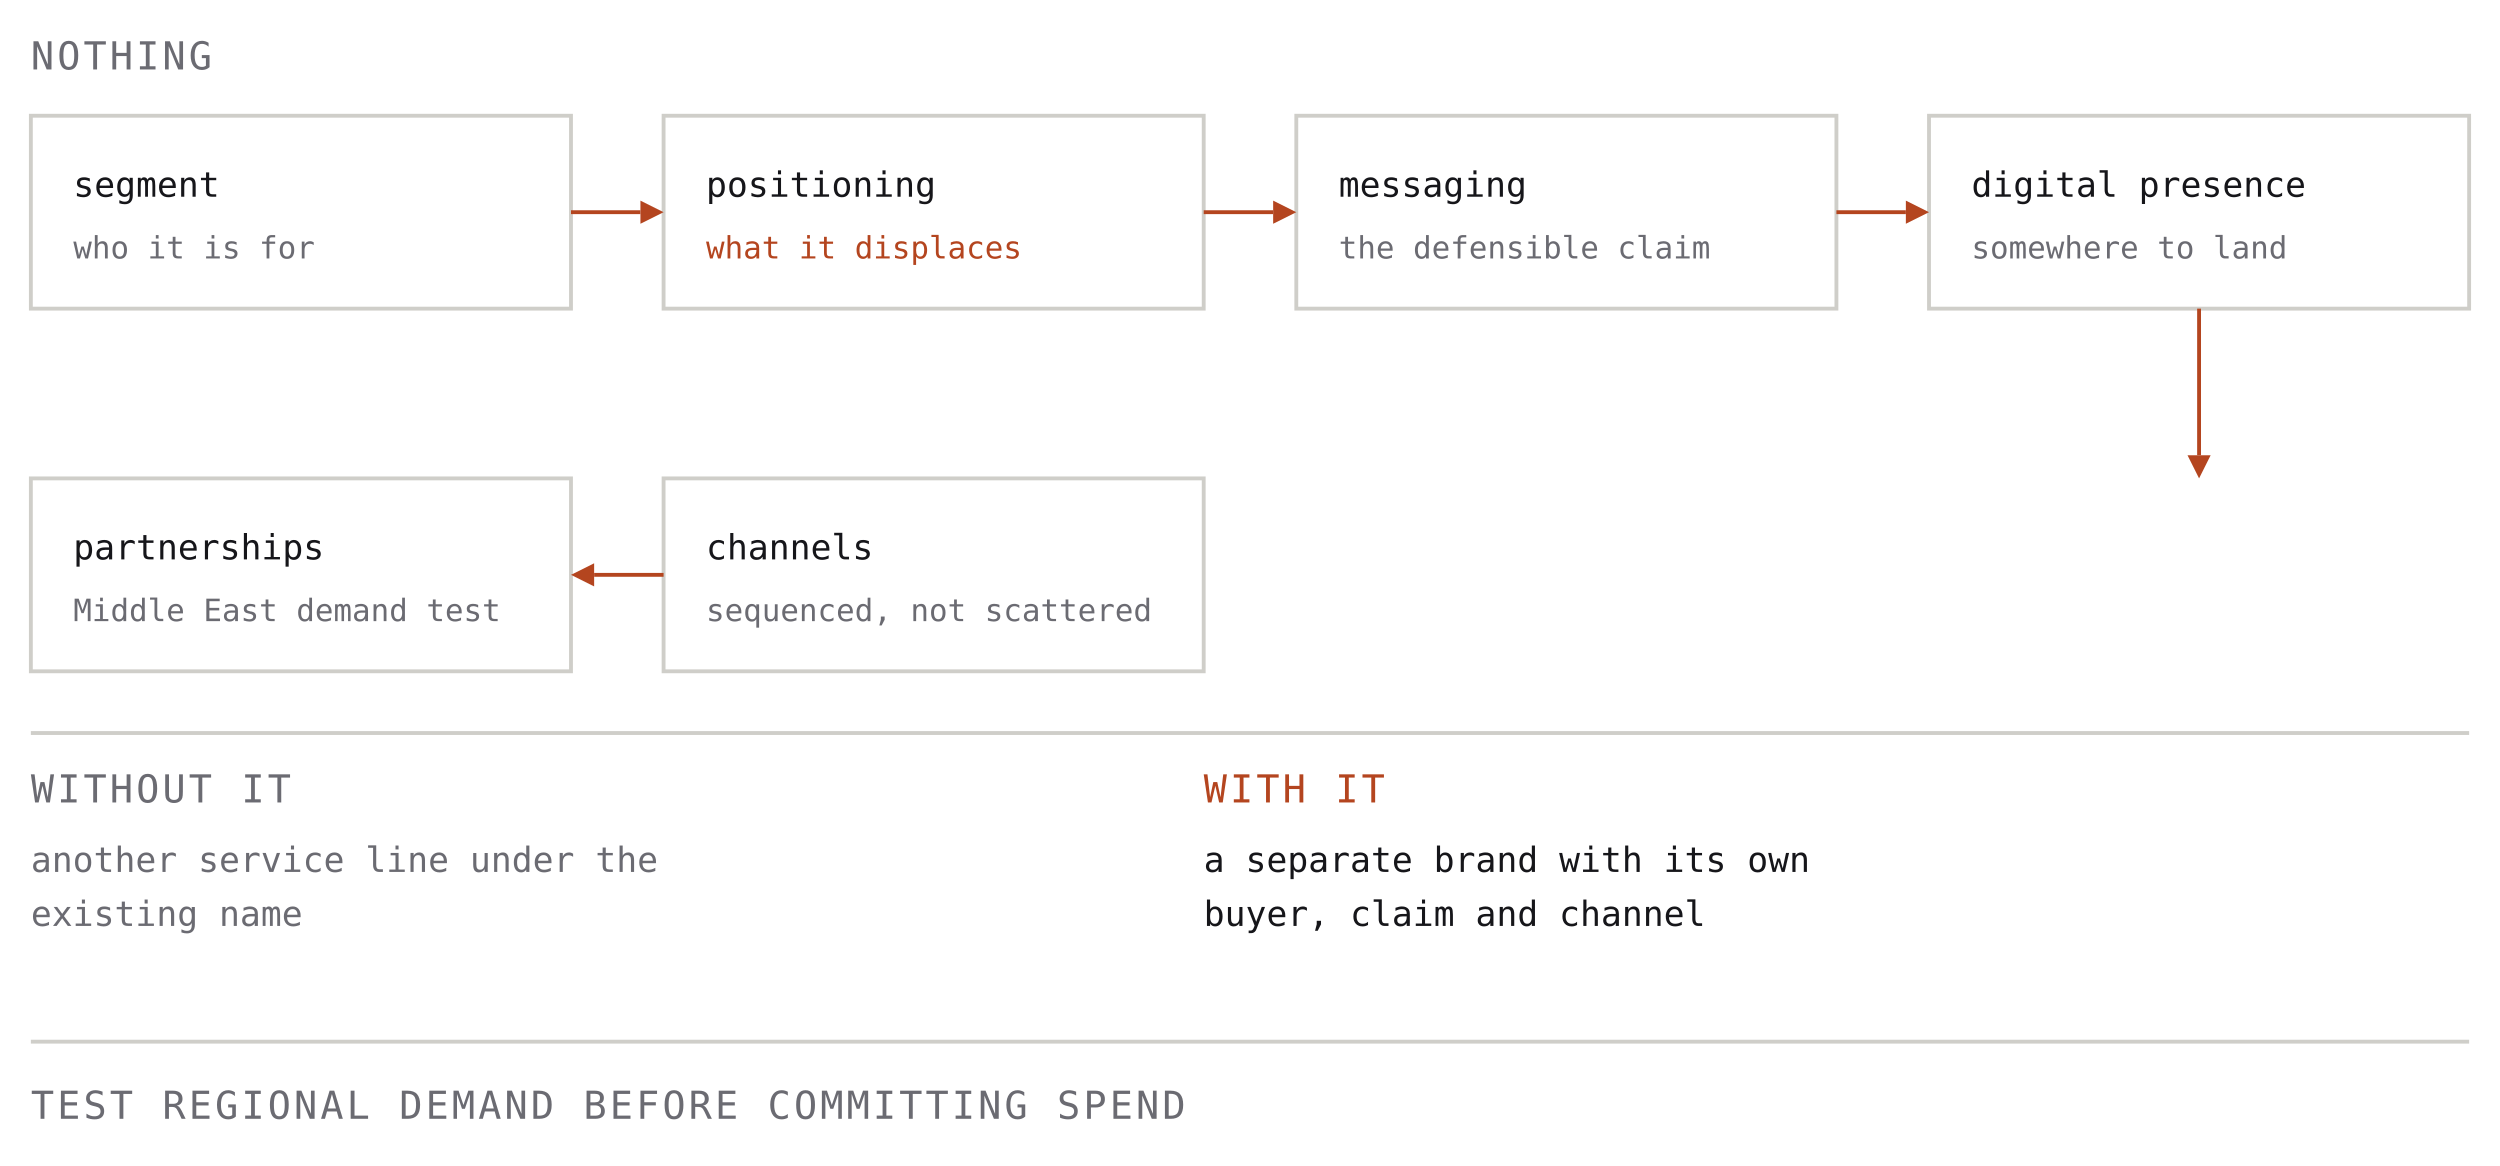
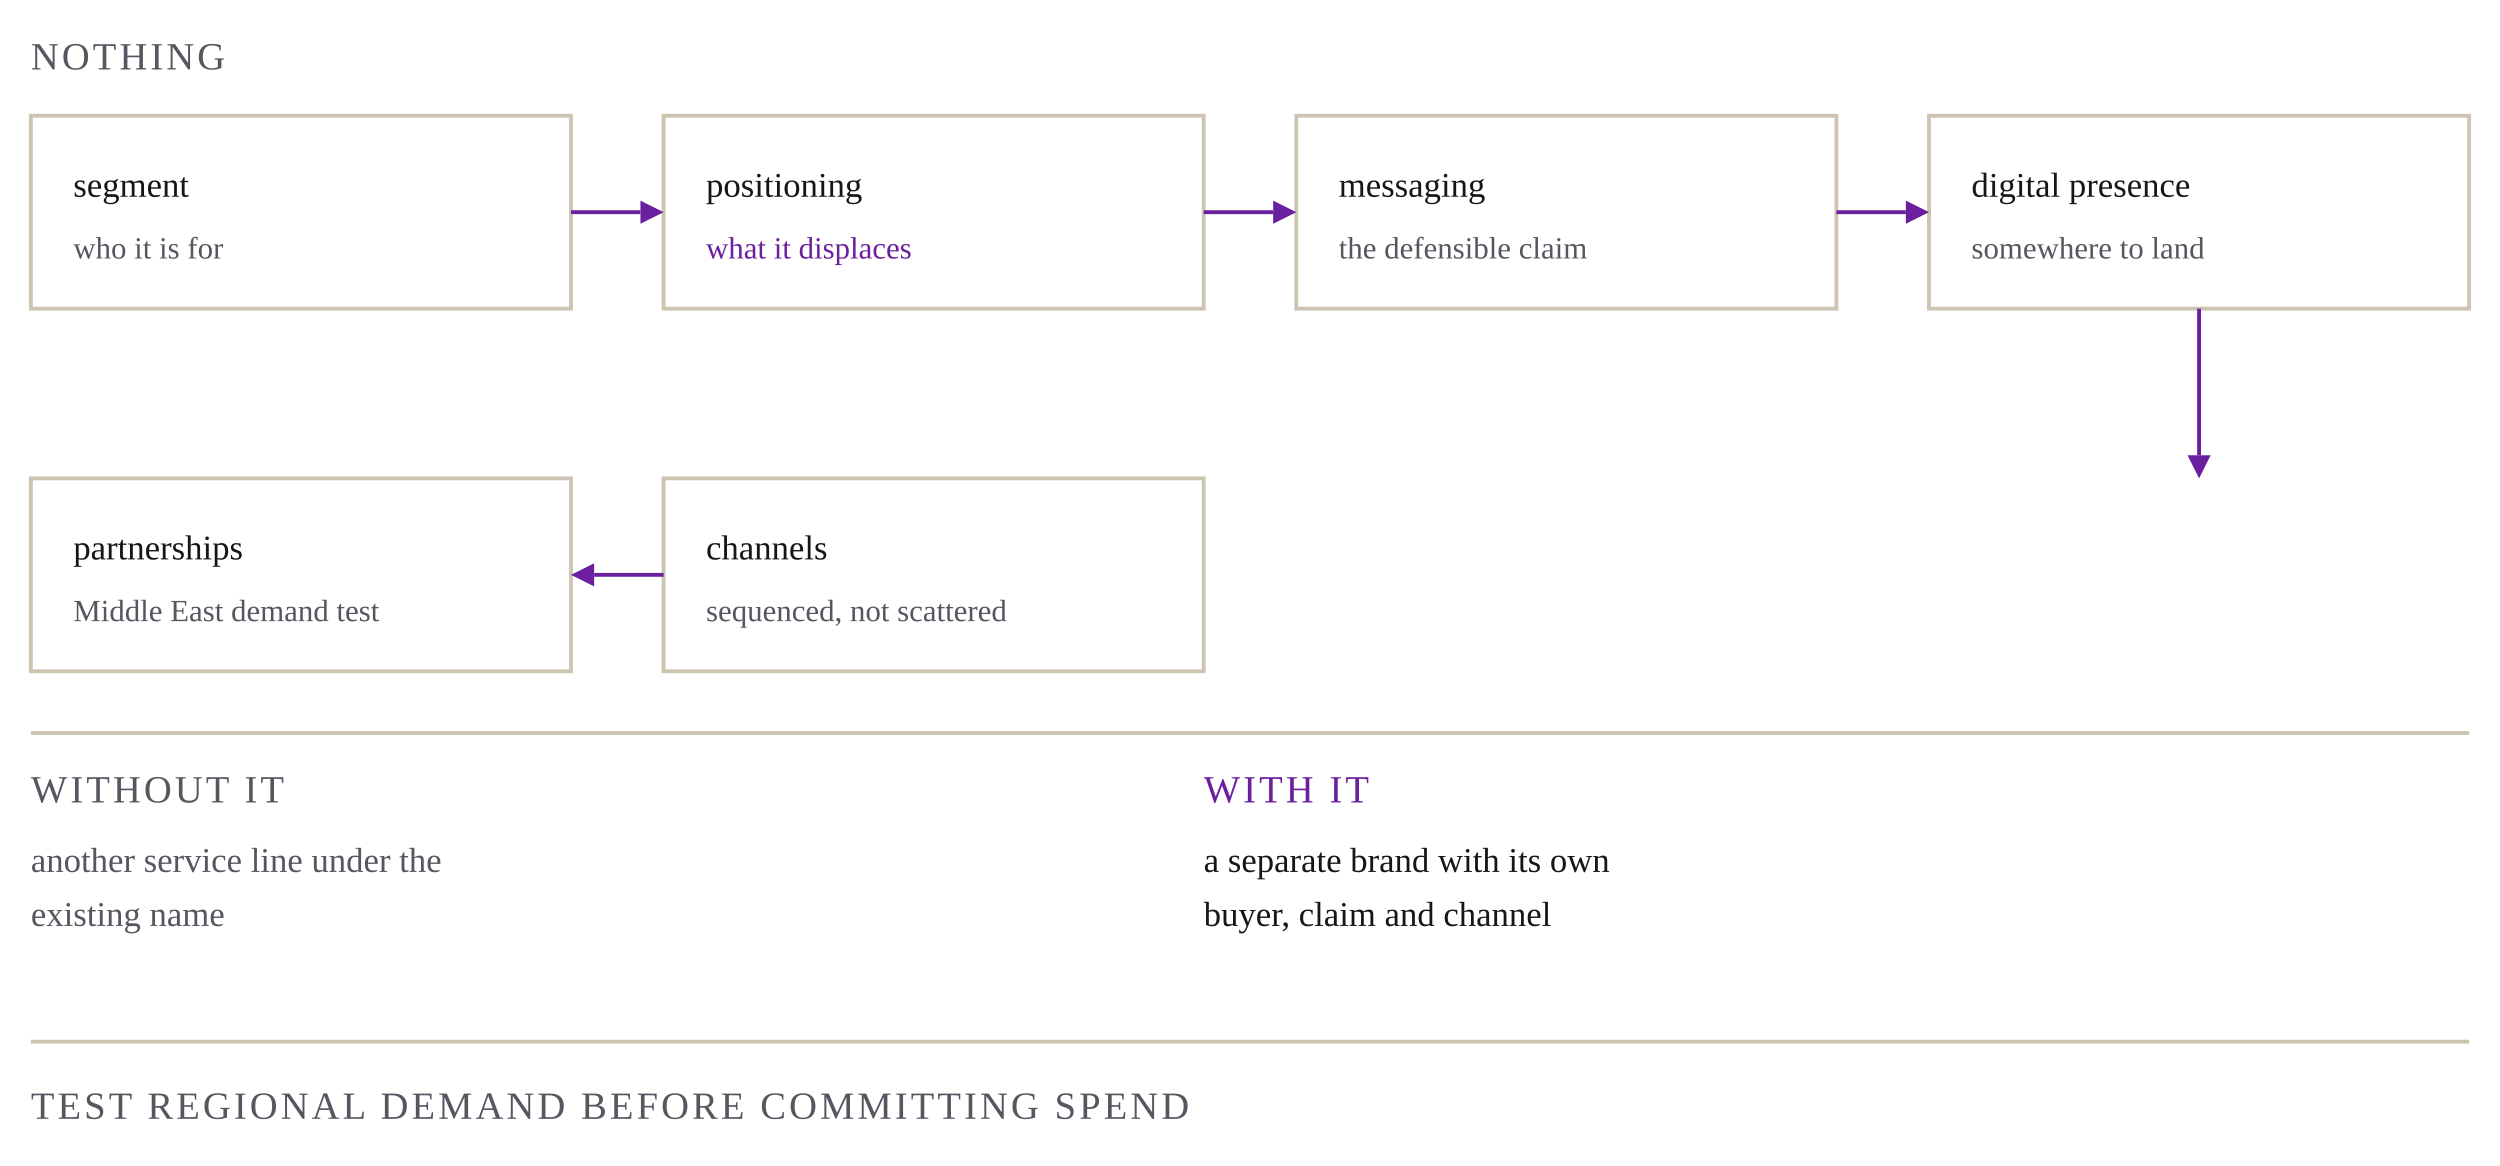
<svg xmlns="http://www.w3.org/2000/svg" viewBox="0 0 648 302" width="648" height="302" role="img" aria-label="segment then positioning then messaging then digital presence then channels then partnerships">
  <style>
    .ink   { fill: #16161a; }
-     .muted { fill: #6b6b72; }
-     .accf  { fill: #b4451f; }
-     .acc   { stroke: #b4451f; }
-     .box   { fill: none; stroke: #cfcec9; stroke-width: 1; }
-     .rule  { stroke: #cfcec9; }
-     text   { font-family: "IBM Plex Mono", ui-monospace, monospace; }
+     .muted { fill: #5a5460; }
+     .accf  { fill: #6b1f9e; }
+     .acc   { stroke: #6b1f9e; }
+     .box   { fill: none; stroke: #cdc4b2; stroke-width: 1; }
+     .rule  { stroke: #cdc4b2; }
+     text   { font-family: var(--font-plex-mono, "IBM Plex Mono"), ui-monospace, monospace; }
    .lbl   { font-size: 10px; letter-spacing: 0.08em; }
    .sub   { font-size: 9px; }
    .tiny  { font-size: 8px; }
    @media (prefers-color-scheme: dark) {
-       .ink   { fill: #e8e8e3; }
-       .muted { fill: #8a8a93; }
-       .accf  { fill: #e8703a; }
-       .acc   { stroke: #e8703a; }
-       .box, .rule { stroke: #3a3a40; }
+       .ink   { fill: #f0ecf5; }
+       .muted { fill: #9a93a8; }
+       .accf  { fill: #b47de8; }
+       .acc   { stroke: #b47de8; }
+       .box, .rule { stroke: #2e2838; }
    }
  </style>
  <text class="lbl muted" x="8" y="18">NOTHING</text>
  <rect class="box" x="8" y="30" width="140" height="50" />
  <text class="sub ink" x="19" y="51">segment</text>
  <text class="tiny muted" x="19" y="67">who it is for</text>
  <rect class="box" x="172" y="30" width="140" height="50" stroke-width="1.7" />
  <text class="sub ink" x="183" y="51">positioning</text>
  <text class="tiny accf" x="183" y="67">what it displaces</text>
  <rect class="box" x="336" y="30" width="140" height="50" />
  <text class="sub ink" x="347" y="51">messaging</text>
  <text class="tiny muted" x="347" y="67">the defensible claim</text>
  <rect class="box" x="500" y="30" width="140" height="50" />
  <text class="sub ink" x="511" y="51">digital presence</text>
  <text class="tiny muted" x="511" y="67">somewhere to land</text>
  <path class="acc" d="M148 55.0 H166" stroke-width="1" />
  <path class="accf" d="M172 55.0 l-6 -3 v6 z" />
  <path class="acc" d="M312 55.0 H330" stroke-width="1" />
  <path class="accf" d="M336 55.0 l-6 -3 v6 z" />
  <path class="acc" d="M476 55.0 H494" stroke-width="1" />
  <path class="accf" d="M500 55.0 l-6 -3 v6 z" />
  <path class="acc" d="M570.0 80 V118" stroke-width="1" />
  <path class="accf" d="M570.0 124 l-3 -6 h6 z" />
  <rect class="box" x="172" y="124" width="140" height="50" />
  <text class="sub ink" x="183" y="145">channels</text>
  <text class="tiny muted" x="183" y="161">sequenced, not scattered</text>
  <rect class="box" x="8" y="124" width="140" height="50" />
  <text class="sub ink" x="19" y="145">partnerships</text>
  <text class="tiny muted" x="19" y="161">Middle East demand test</text>
  <path class="acc" d="M172 149.0 H154" stroke-width="1" />
  <path class="accf" d="M148 149.0 l6 -3 v6 z" />
  <line class="rule" x1="8" y1="190" x2="640" y2="190" stroke-width="1" />
  <text class="lbl muted" x="8" y="208">WITHOUT IT</text>
  <text class="sub muted" x="8" y="226">another service line under the</text>
  <text class="sub muted" x="8" y="240">existing name</text>
  <text class="lbl accf" x="312" y="208">WITH IT</text>
  <text class="sub ink" x="312" y="226">a separate brand with its own</text>
  <text class="sub ink" x="312" y="240">buyer, claim and channel</text>
  <line class="rule" x1="8" y1="270" x2="640" y2="270" stroke-width="1" />
  <text class="lbl muted" x="8" y="290">TEST REGIONAL DEMAND BEFORE COMMITTING SPEND</text>
</svg>
